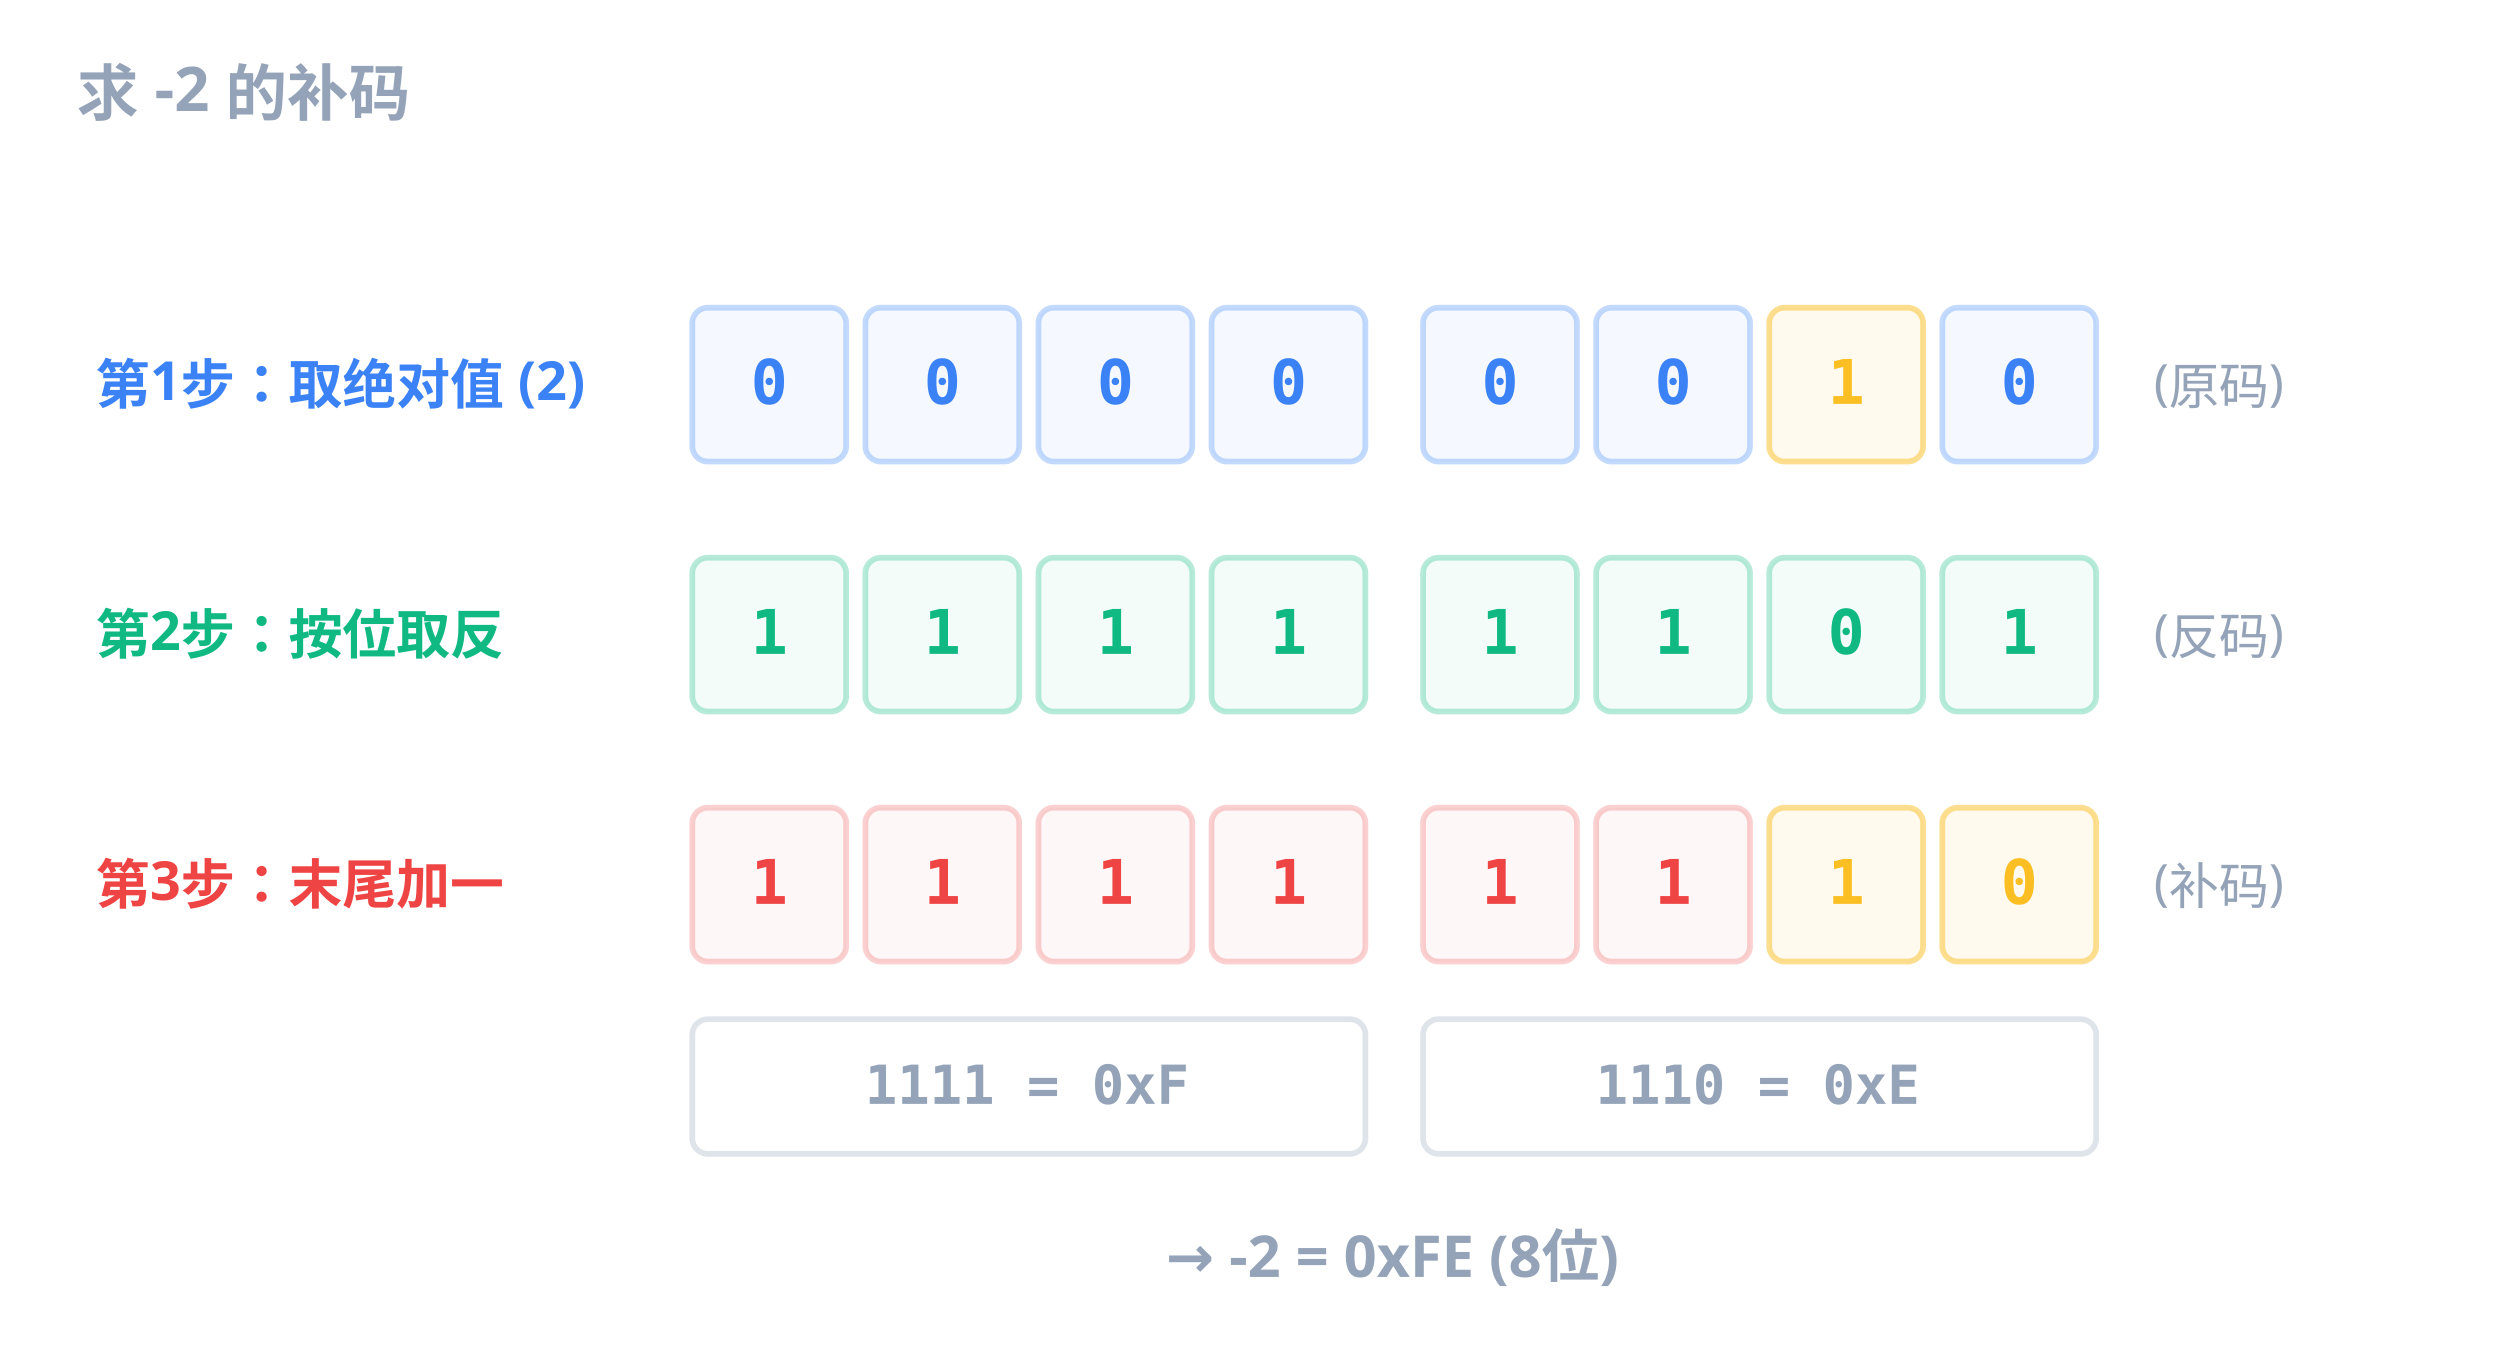
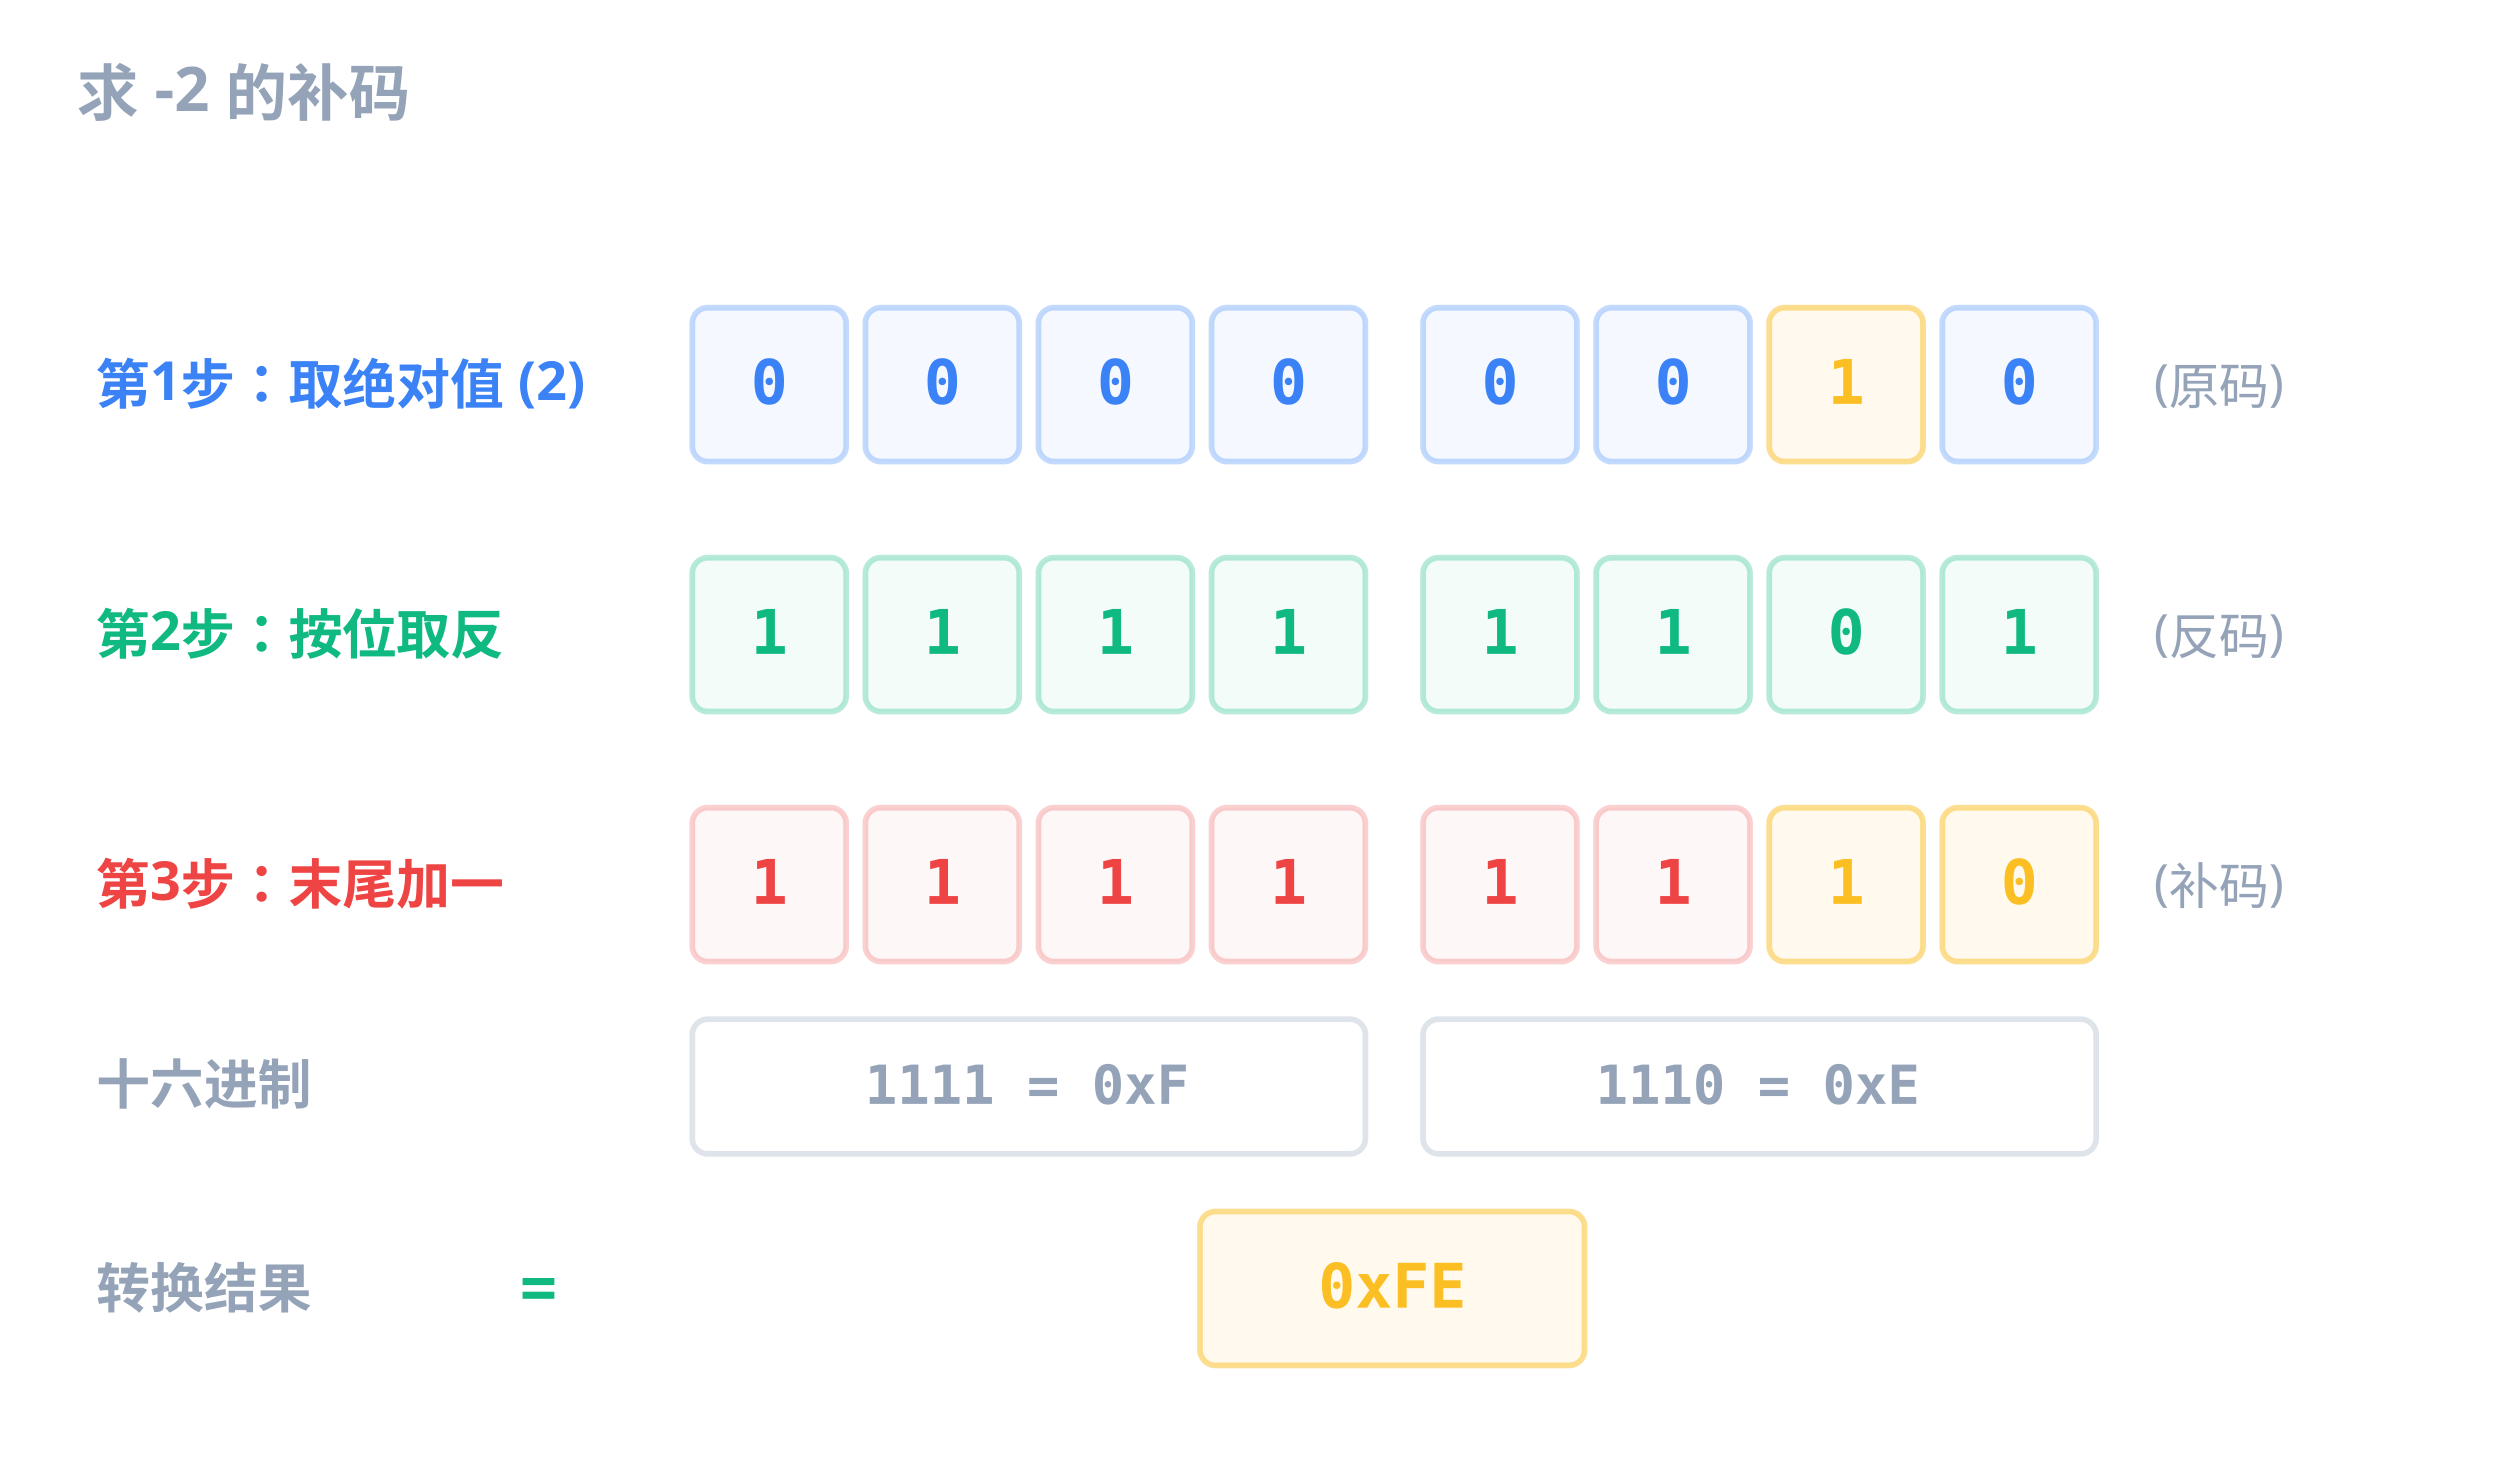
- <svg xmlns="http://www.w3.org/2000/svg" viewBox="0 0 650 350" width="100%" height="100%" font-family="'Noto Sans SC','Microsoft YaHei','PingFang SC','Hiragino Sans GB',sans-serif" font-size="14">
+ <svg xmlns="http://www.w3.org/2000/svg" viewBox="0 0 650 380" width="100%" height="100%" font-family="'Noto Sans SC','Microsoft YaHei','PingFang SC','Hiragino Sans GB',sans-serif" font-size="14">
  <text x="20" y="30" font-size="16" font-weight="bold" fill="#94a3b8">求 -2 的补码</text>
  <g transform="translate(0, 20)">
    <text x="25" y="85" font-size="14" font-weight="bold" fill="#3b82f6">第1步：取绝对值 (2)</text>
    <rect x="180" y="60" width="40" height="40" rx="4" fill="#3b82f6" fill-opacity="0.05" stroke="#3b82f6" stroke-opacity="0.3" stroke-width="1.5" />
    <text x="200" y="85" font-family="monospace" font-size="16" font-weight="bold" fill="#3b82f6" text-anchor="middle">0</text>
    <rect x="225" y="60" width="40" height="40" rx="4" fill="#3b82f6" fill-opacity="0.05" stroke="#3b82f6" stroke-opacity="0.3" stroke-width="1.5" />
    <text x="245" y="85" font-family="monospace" font-size="16" font-weight="bold" fill="#3b82f6" text-anchor="middle">0</text>
    <rect x="270" y="60" width="40" height="40" rx="4" fill="#3b82f6" fill-opacity="0.05" stroke="#3b82f6" stroke-opacity="0.3" stroke-width="1.5" />
    <text x="290" y="85" font-family="monospace" font-size="16" font-weight="bold" fill="#3b82f6" text-anchor="middle">0</text>
    <rect x="315" y="60" width="40" height="40" rx="4" fill="#3b82f6" fill-opacity="0.05" stroke="#3b82f6" stroke-opacity="0.3" stroke-width="1.5" />
    <text x="335" y="85" font-family="monospace" font-size="16" font-weight="bold" fill="#3b82f6" text-anchor="middle">0</text>
    <rect x="370" y="60" width="40" height="40" rx="4" fill="#3b82f6" fill-opacity="0.05" stroke="#3b82f6" stroke-opacity="0.3" stroke-width="1.5" />
    <text x="390" y="85" font-family="monospace" font-size="16" font-weight="bold" fill="#3b82f6" text-anchor="middle">0</text>
    <rect x="415" y="60" width="40" height="40" rx="4" fill="#3b82f6" fill-opacity="0.05" stroke="#3b82f6" stroke-opacity="0.3" stroke-width="1.5" />
    <text x="435" y="85" font-family="monospace" font-size="16" font-weight="bold" fill="#3b82f6" text-anchor="middle">0</text>
    <rect x="460" y="60" width="40" height="40" rx="4" fill="#fbbf24" fill-opacity="0.08" stroke="#fbbf24" stroke-opacity="0.5" stroke-width="1.5" />
    <text x="480" y="85" font-family="monospace" font-size="16" font-weight="bold" fill="#fbbf24" text-anchor="middle">1</text>
    <rect x="505" y="60" width="40" height="40" rx="4" fill="#3b82f6" fill-opacity="0.05" stroke="#3b82f6" stroke-opacity="0.3" stroke-width="1.5" />
    <text x="525" y="85" font-family="monospace" font-size="16" font-weight="bold" fill="#3b82f6" text-anchor="middle">0</text>
    <text x="560" y="84" font-size="13" fill="#94a3b8">(原码)</text>
  </g>
  <g transform="translate(0, 85)">
    <text x="25" y="85" font-size="14" font-weight="bold" fill="#10b981">第2步：按位取反</text>
    <rect x="180" y="60" width="40" height="40" rx="4" fill="#10b981" fill-opacity="0.05" stroke="#10b981" stroke-opacity="0.3" stroke-width="1.5" />
    <text x="200" y="85" font-family="monospace" font-size="16" font-weight="bold" fill="#10b981" text-anchor="middle">1</text>
    <rect x="225" y="60" width="40" height="40" rx="4" fill="#10b981" fill-opacity="0.05" stroke="#10b981" stroke-opacity="0.3" stroke-width="1.5" />
    <text x="245" y="85" font-family="monospace" font-size="16" font-weight="bold" fill="#10b981" text-anchor="middle">1</text>
    <rect x="270" y="60" width="40" height="40" rx="4" fill="#10b981" fill-opacity="0.05" stroke="#10b981" stroke-opacity="0.3" stroke-width="1.5" />
    <text x="290" y="85" font-family="monospace" font-size="16" font-weight="bold" fill="#10b981" text-anchor="middle">1</text>
    <rect x="315" y="60" width="40" height="40" rx="4" fill="#10b981" fill-opacity="0.05" stroke="#10b981" stroke-opacity="0.3" stroke-width="1.5" />
    <text x="335" y="85" font-family="monospace" font-size="16" font-weight="bold" fill="#10b981" text-anchor="middle">1</text>
    <rect x="370" y="60" width="40" height="40" rx="4" fill="#10b981" fill-opacity="0.05" stroke="#10b981" stroke-opacity="0.3" stroke-width="1.5" />
    <text x="390" y="85" font-family="monospace" font-size="16" font-weight="bold" fill="#10b981" text-anchor="middle">1</text>
    <rect x="415" y="60" width="40" height="40" rx="4" fill="#10b981" fill-opacity="0.05" stroke="#10b981" stroke-opacity="0.3" stroke-width="1.5" />
    <text x="435" y="85" font-family="monospace" font-size="16" font-weight="bold" fill="#10b981" text-anchor="middle">1</text>
    <rect x="460" y="60" width="40" height="40" rx="4" fill="#10b981" fill-opacity="0.05" stroke="#10b981" stroke-opacity="0.3" stroke-width="1.5" />
    <text x="480" y="85" font-family="monospace" font-size="16" font-weight="bold" fill="#10b981" text-anchor="middle">0</text>
    <rect x="505" y="60" width="40" height="40" rx="4" fill="#10b981" fill-opacity="0.05" stroke="#10b981" stroke-opacity="0.3" stroke-width="1.5" />
    <text x="525" y="85" font-family="monospace" font-size="16" font-weight="bold" fill="#10b981" text-anchor="middle">1</text>
    <text x="560" y="84" font-size="13" fill="#94a3b8">(反码)</text>
  </g>
  <g transform="translate(0, 150)">
    <text x="25" y="85" font-size="14" font-weight="bold" fill="#ef4444">第3步：末尾加一</text>
    <rect x="180" y="60" width="40" height="40" rx="4" fill="#ef4444" fill-opacity="0.04" stroke="#ef4444" stroke-opacity="0.25" stroke-width="1.5" />
    <text x="200" y="85" font-family="monospace" font-size="16" font-weight="bold" fill="#ef4444" text-anchor="middle">1</text>
    <rect x="225" y="60" width="40" height="40" rx="4" fill="#ef4444" fill-opacity="0.04" stroke="#ef4444" stroke-opacity="0.25" stroke-width="1.5" />
    <text x="245" y="85" font-family="monospace" font-size="16" font-weight="bold" fill="#ef4444" text-anchor="middle">1</text>
    <rect x="270" y="60" width="40" height="40" rx="4" fill="#ef4444" fill-opacity="0.04" stroke="#ef4444" stroke-opacity="0.25" stroke-width="1.5" />
    <text x="290" y="85" font-family="monospace" font-size="16" font-weight="bold" fill="#ef4444" text-anchor="middle">1</text>
    <rect x="315" y="60" width="40" height="40" rx="4" fill="#ef4444" fill-opacity="0.04" stroke="#ef4444" stroke-opacity="0.25" stroke-width="1.5" />
    <text x="335" y="85" font-family="monospace" font-size="16" font-weight="bold" fill="#ef4444" text-anchor="middle">1</text>
    <rect x="370" y="60" width="40" height="40" rx="4" fill="#ef4444" fill-opacity="0.04" stroke="#ef4444" stroke-opacity="0.25" stroke-width="1.5" />
    <text x="390" y="85" font-family="monospace" font-size="16" font-weight="bold" fill="#ef4444" text-anchor="middle">1</text>
    <rect x="415" y="60" width="40" height="40" rx="4" fill="#ef4444" fill-opacity="0.04" stroke="#ef4444" stroke-opacity="0.25" stroke-width="1.5" />
    <text x="435" y="85" font-family="monospace" font-size="16" font-weight="bold" fill="#ef4444" text-anchor="middle">1</text>
    <rect x="460" y="60" width="40" height="40" rx="4" fill="#fbbf24" fill-opacity="0.08" stroke="#fbbf24" stroke-opacity="0.5" stroke-width="1.5" />
    <text x="480" y="85" font-family="monospace" font-size="16" font-weight="bold" fill="#fbbf24" text-anchor="middle">1</text>
    <rect x="505" y="60" width="40" height="40" rx="4" fill="#fbbf24" fill-opacity="0.08" stroke="#fbbf24" stroke-opacity="0.5" stroke-width="1.5" />
    <text x="525" y="85" font-family="monospace" font-size="16" font-weight="bold" fill="#fbbf24" text-anchor="middle">0</text>
    <text x="560" y="84" font-size="13" fill="#94a3b8">(补码)</text>
  </g>
  <g transform="translate(0, 265)">
+     <text x="25" y="22" font-size="14" font-weight="bold" fill="#94a3b8">十六进制</text>
    <rect x="180" y="0" width="175" height="35" rx="4" fill="none" stroke="#94a3b8" stroke-opacity="0.3" stroke-width="1.5" />
    <text x="267" y="22" font-family="monospace" font-size="14" font-weight="bold" fill="#94a3b8" text-anchor="middle">1111 = 0xF</text>
    <rect x="370" y="0" width="175" height="35" rx="4" fill="none" stroke="#94a3b8" stroke-opacity="0.3" stroke-width="1.5" />
    <text x="457" y="22" font-family="monospace" font-size="14" font-weight="bold" fill="#94a3b8" text-anchor="middle">1110 = 0xE</text>
  </g>
-   <text x="362" y="332" font-size="15" font-weight="bold" fill="#94a3b8" text-anchor="middle">→  -2 = 0xFE (8位)</text>
+   <g transform="translate(0, 305)">
+     <text x="25" y="35" font-size="14" font-weight="bold" fill="#94a3b8">转换结果</text>
+     <text x="140" y="35" font-family="monospace" font-size="16" font-weight="bold" fill="#10b981" text-anchor="middle">=</text>
+     <rect x="312" y="10" width="100" height="40" rx="4" fill="#fbbf24" fill-opacity="0.08" stroke="#fbbf24" stroke-opacity="0.5" stroke-width="1.5" />
+     <text x="362" y="35" font-family="monospace" font-size="16" font-weight="bold" fill="#fbbf24" text-anchor="middle">0xFE</text>
+   </g>
</svg>
